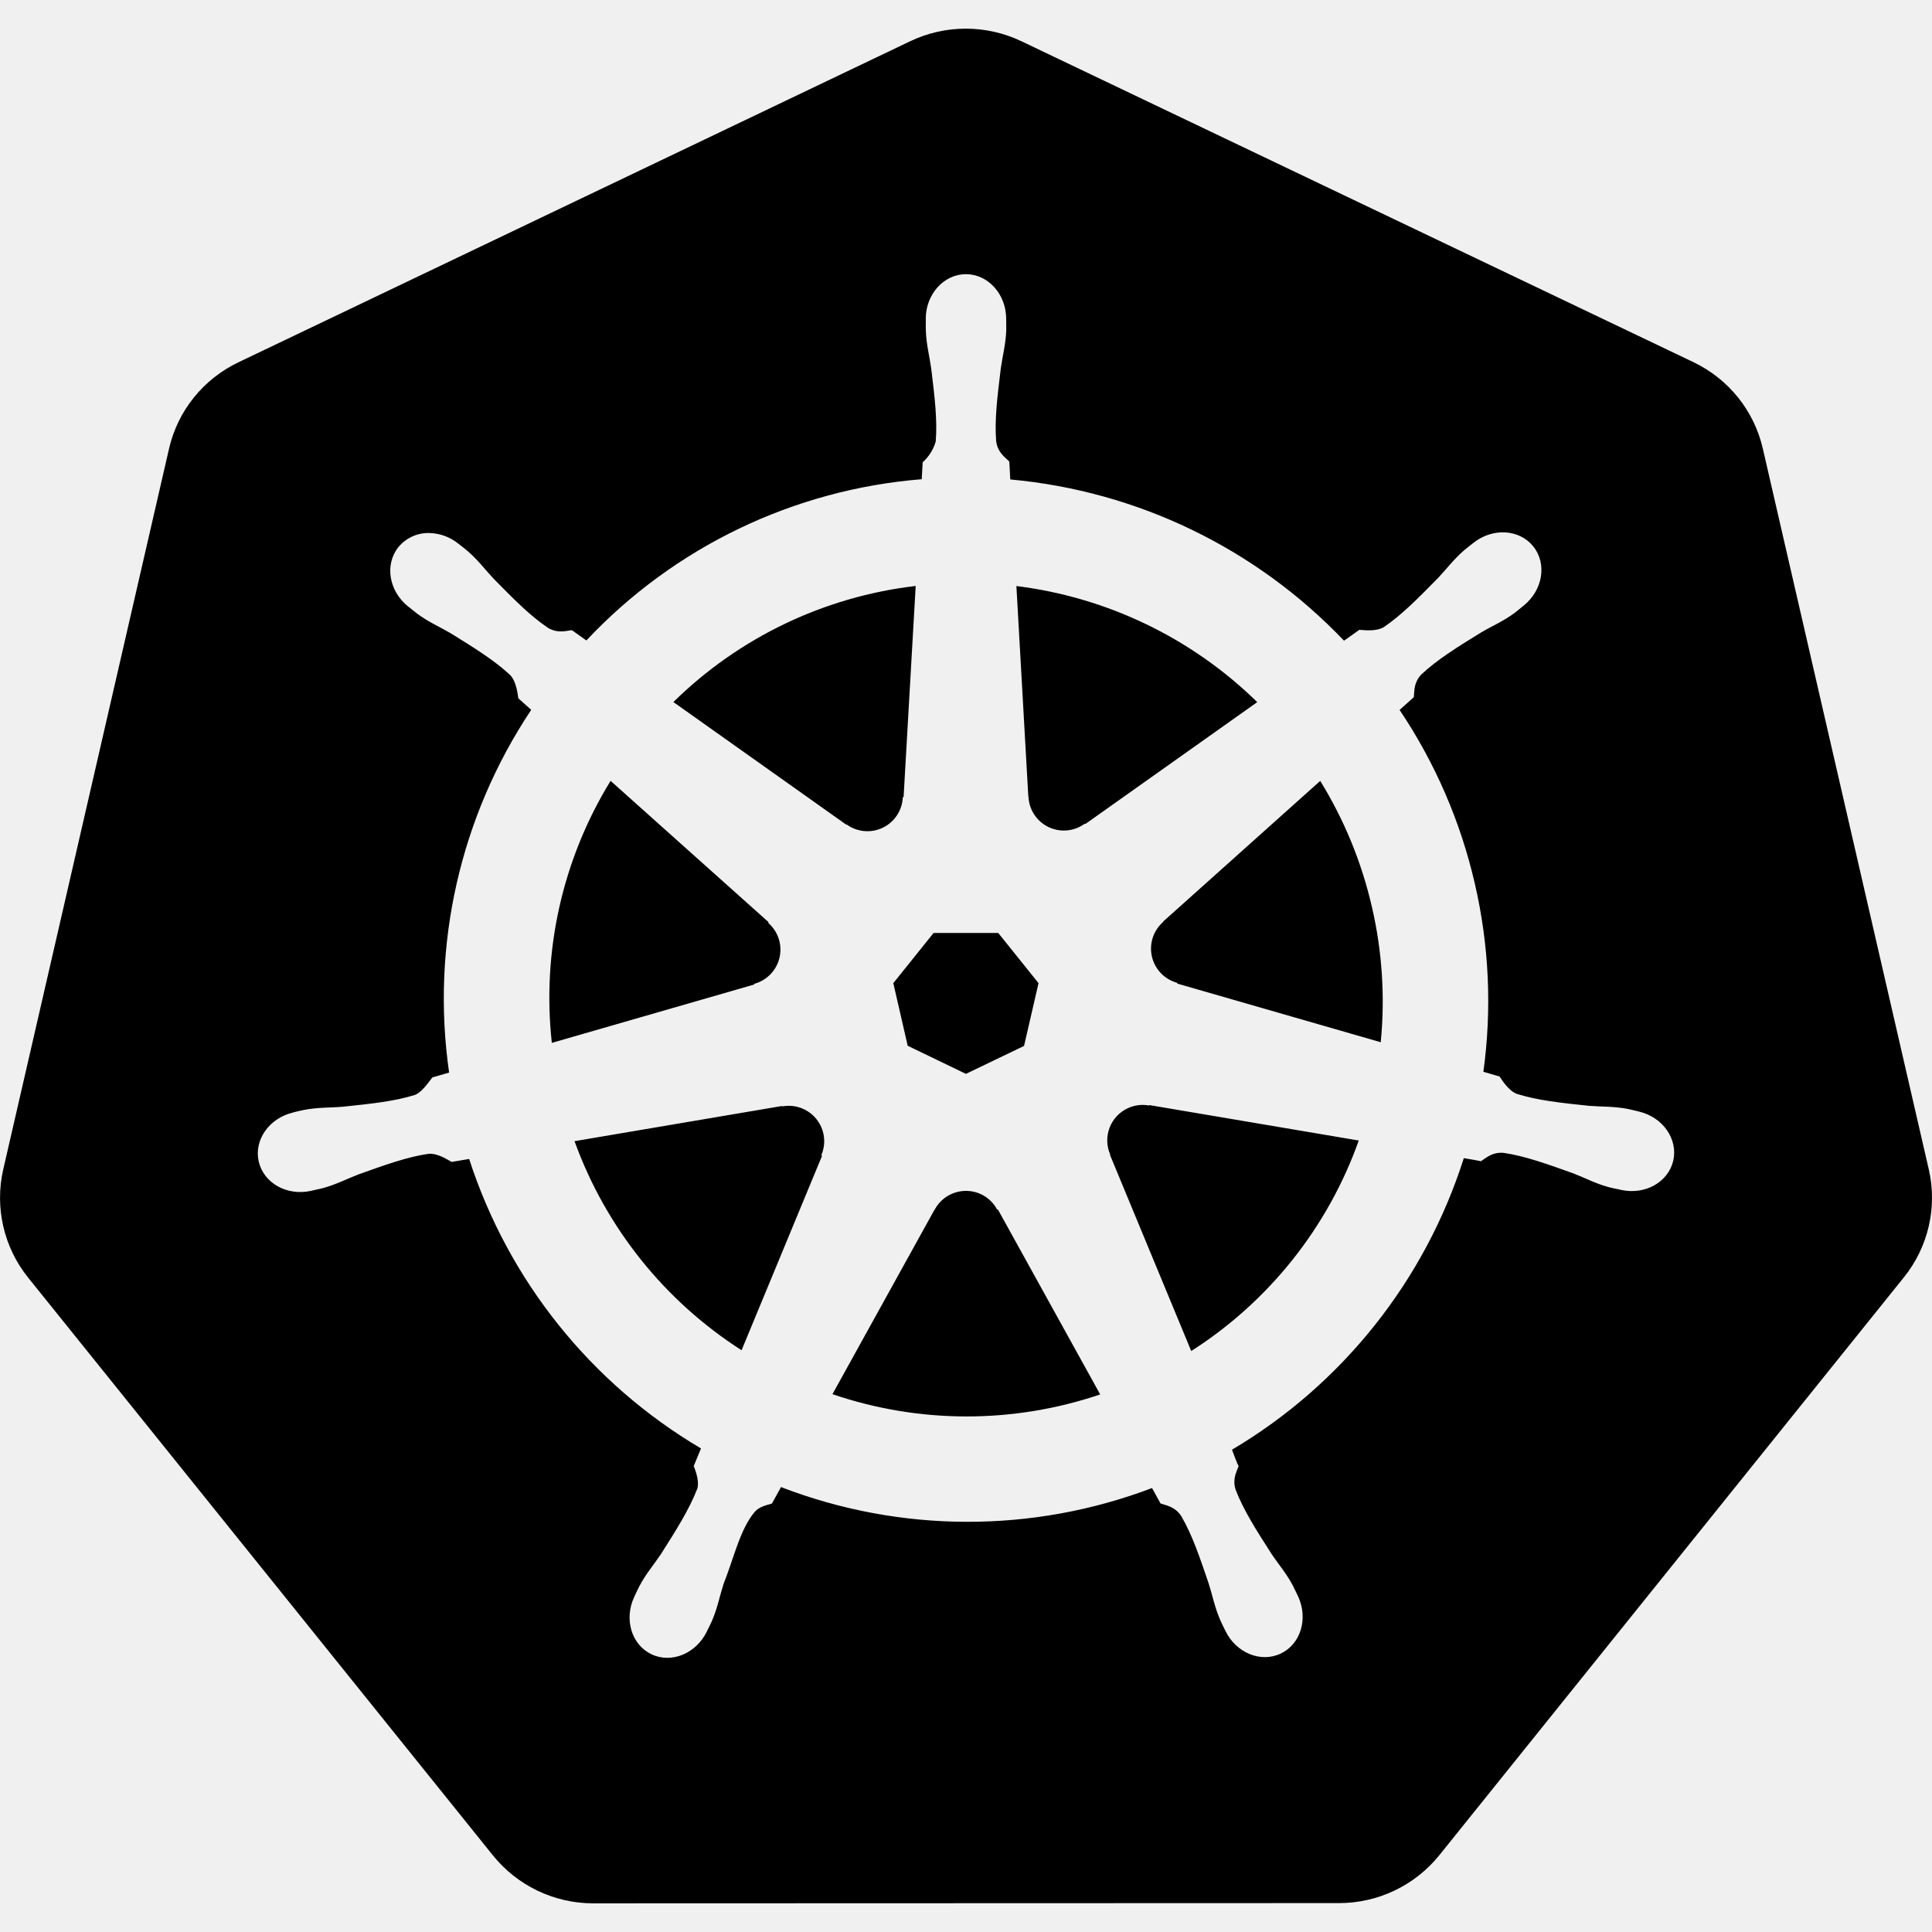
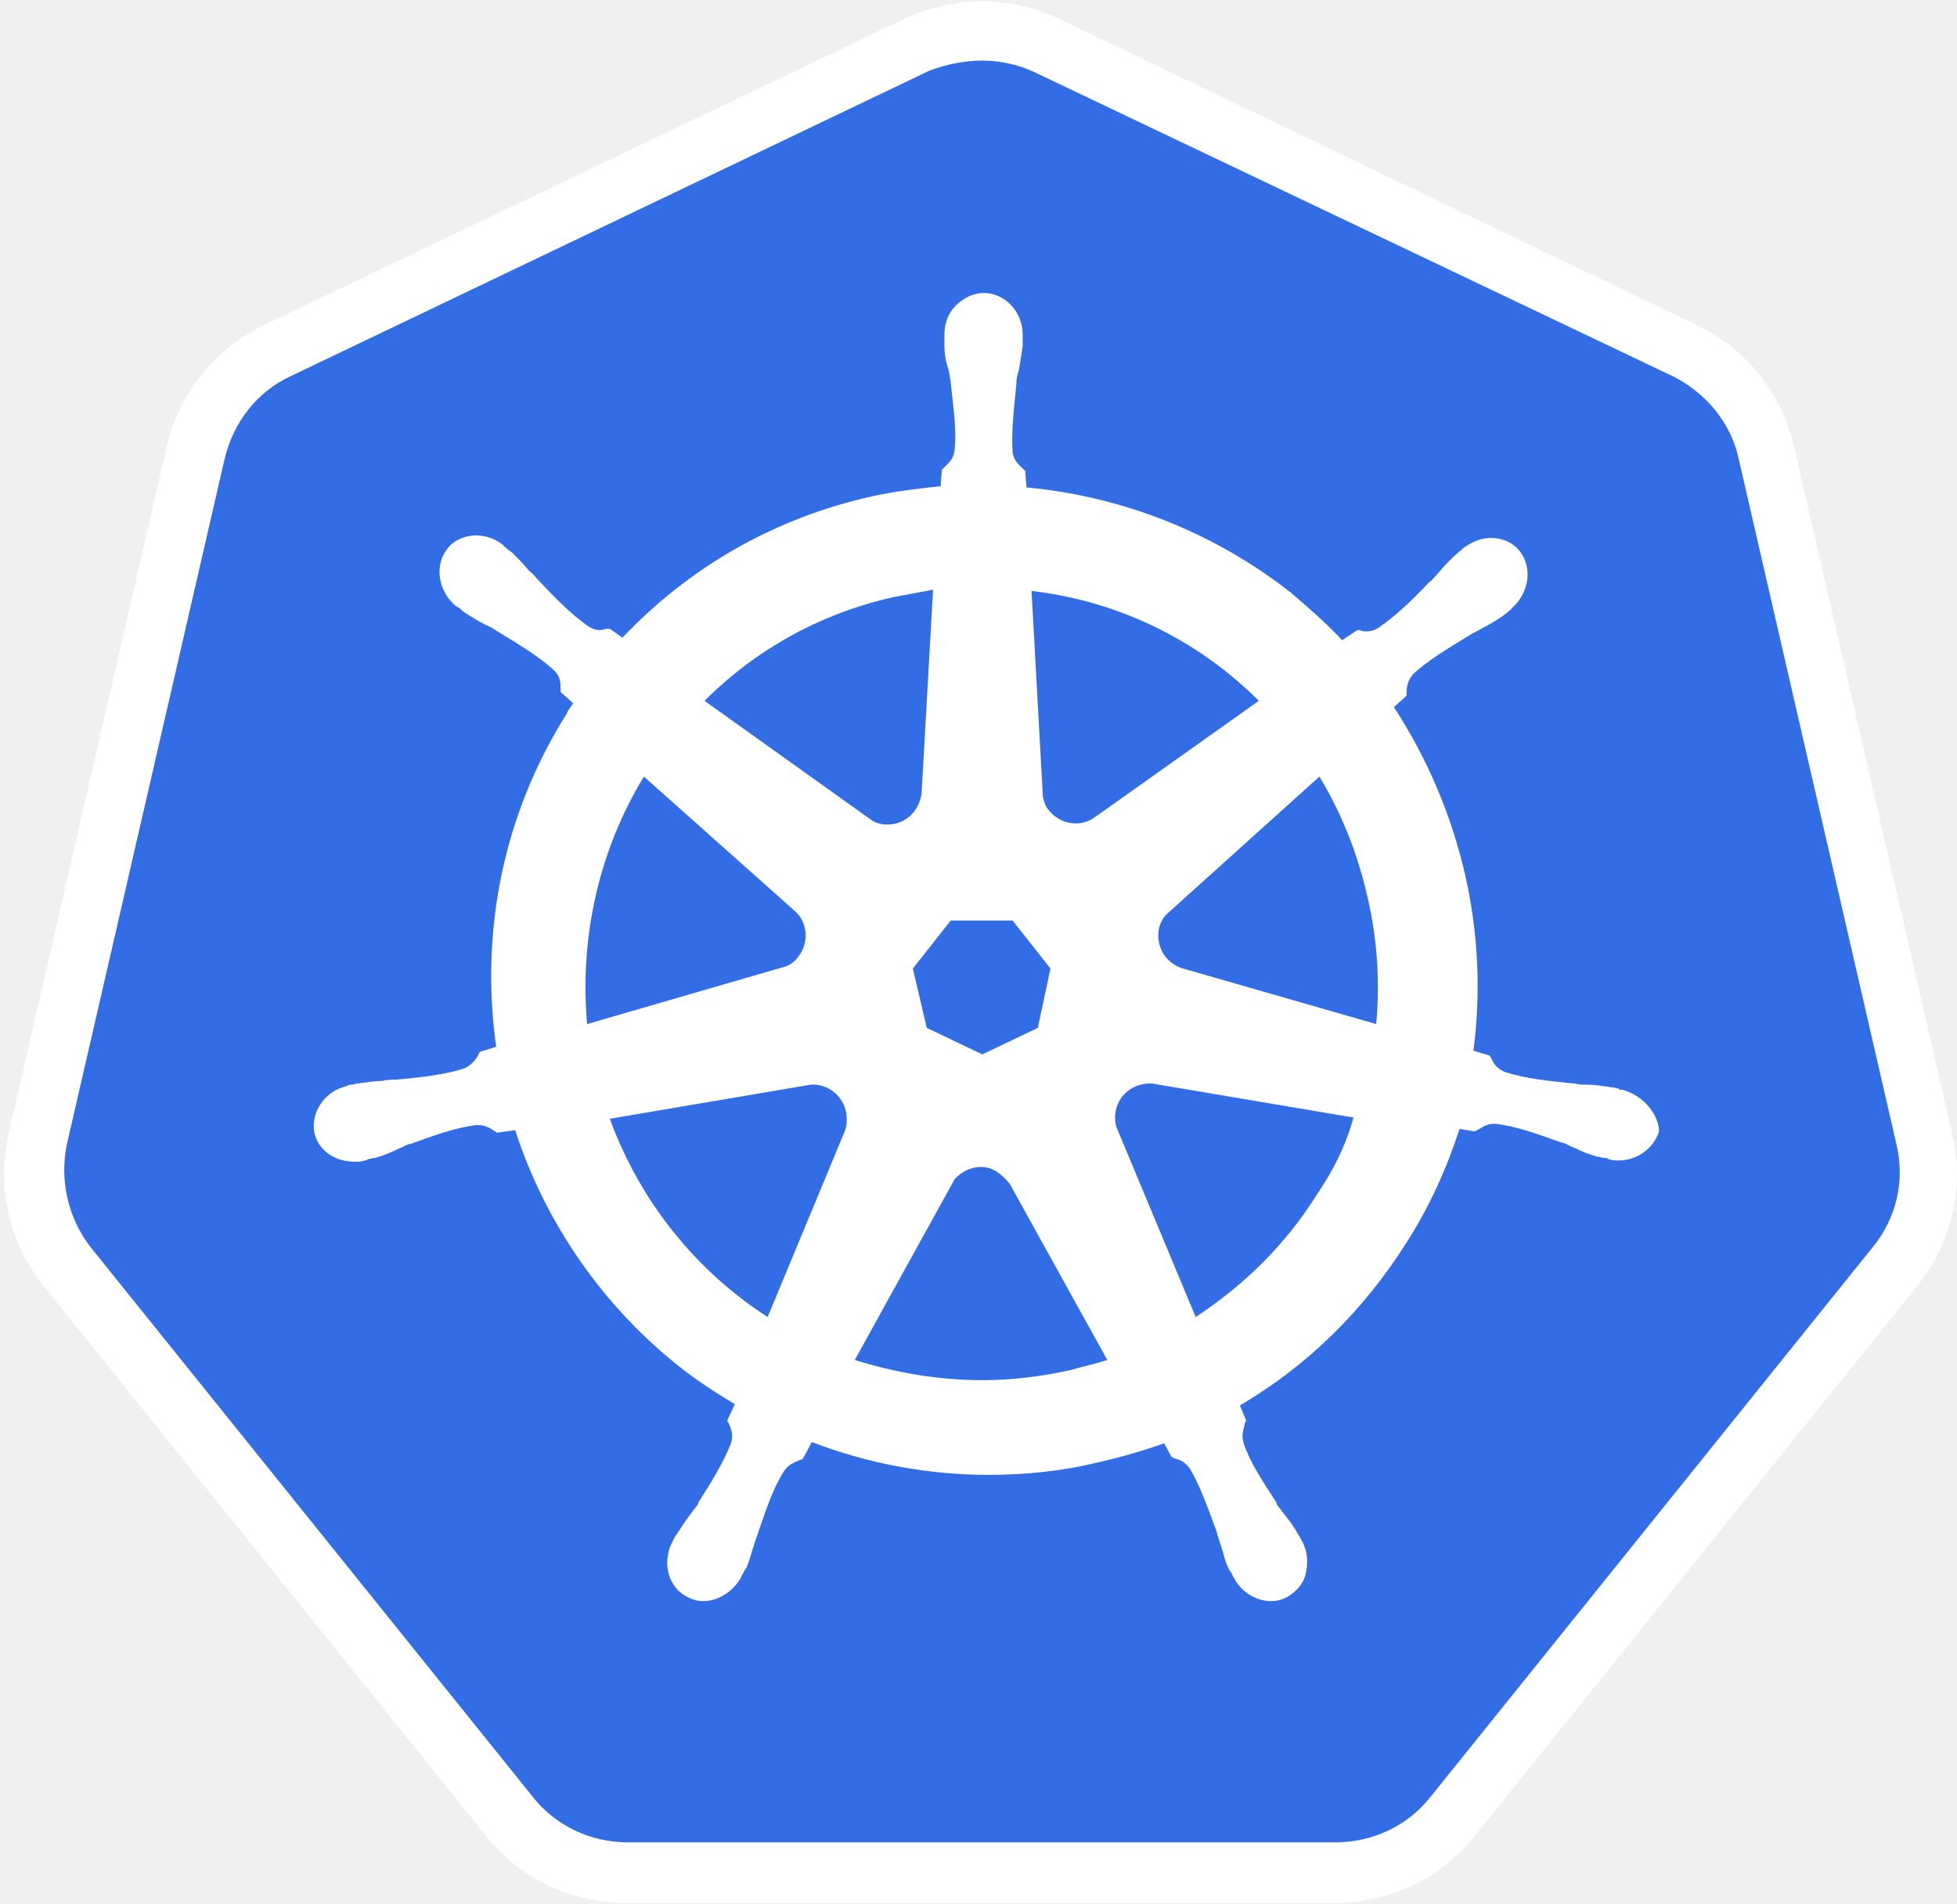
- <svg xmlns="http://www.w3.org/2000/svg" fill="currentColor" role="img" viewBox="0 0 24 24">
-   <path d="M10.204 14.35l.007.01-.999 2.413a5.171 5.171 0 0 1-2.075-2.597l2.578-.437.004.005a.44.44 0 0 1 .484.606zm-.833-2.129a.44.44 0 0 0 .173-.756l.002-.011L7.585 9.7a5.143 5.143 0 0 0-.73 3.255l2.514-.725.002-.009zm1.145-1.98a.44.44 0 0 0 .699-.337l.01-.005.15-2.62a5.144 5.144 0 0 0-3.01 1.442l2.147 1.523.004-.002zm.76 2.75l.723.349.722-.347.18-.78-.5-.623h-.804l-.5.623.179.779zm1.5-3.095a.44.44 0 0 0 .7.336l.008.003 2.134-1.513a5.188 5.188 0 0 0-2.992-1.442l.148 2.615.002.001zm10.876 5.97l-5.773 7.181a1.6 1.6 0 0 1-1.248.594l-9.261.003a1.6 1.6 0 0 1-1.247-.596l-5.776-7.18a1.583 1.583 0 0 1-.307-1.34L2.1 5.573c.108-.47.425-.864.863-1.073L11.305.513a1.606 1.606 0 0 1 1.385 0l8.345 3.985c.438.209.755.604.863 1.073l2.062 8.955c.108.47-.005.963-.308 1.34zm-3.289-2.057c-.042-.01-.103-.026-.145-.034-.174-.033-.315-.025-.479-.038-.35-.037-.638-.067-.895-.148-.105-.04-.18-.165-.216-.216l-.201-.059a6.45 6.45 0 0 0-.105-2.332 6.465 6.465 0 0 0-.936-2.163c.052-.047.15-.133.177-.159.008-.09.001-.183.094-.282.197-.185.444-.338.743-.522.142-.084.273-.137.415-.242.032-.024.076-.062.11-.089.24-.191.295-.52.123-.736-.172-.216-.506-.236-.745-.045-.034.027-.08.062-.111.088-.134.116-.217.23-.33.35-.246.25-.45.458-.673.609-.097.056-.239.037-.303.033l-.19.135a6.545 6.545 0 0 0-4.146-2.003l-.012-.223c-.065-.062-.143-.115-.163-.25-.022-.268.015-.557.057-.905.023-.163.061-.298.068-.475.001-.04-.001-.099-.001-.142 0-.306-.224-.555-.5-.555-.275 0-.499.249-.499.555l.001.014c0 .041-.002.092 0 .128.006.177.044.312.067.475.042.348.078.637.056.906a.545.545 0 0 1-.162.258l-.012.211a6.424 6.424 0 0 0-4.166 2.003 8.373 8.373 0 0 1-.18-.128c-.09.012-.18.04-.297-.029-.223-.15-.427-.358-.673-.608-.113-.12-.195-.234-.329-.349-.03-.026-.077-.062-.111-.088a.594.594 0 0 0-.348-.132.481.481 0 0 0-.398.176c-.172.216-.117.546.123.737l.007.005.104.083c.142.105.272.159.414.242.299.185.546.338.743.522.076.082.09.226.1.288l.16.143a6.462 6.462 0 0 0-1.02 4.506l-.208.06c-.055.072-.133.184-.215.217-.257.081-.546.11-.895.147-.164.014-.305.006-.48.039-.037.007-.09.02-.133.03l-.004.002-.007.002c-.295.071-.484.342-.423.608.061.267.349.429.645.365l.007-.001.01-.003.129-.029c.17-.046.294-.113.448-.172.33-.118.604-.217.87-.256.112-.009.23.069.288.101l.217-.037a6.5 6.5 0 0 0 2.88 3.596l-.09.218c.033.084.069.199.044.282-.097.252-.263.517-.452.813-.091.136-.185.242-.268.399-.02.037-.045.095-.064.134-.128.275-.034.591.213.71.248.12.556-.007.69-.282v-.002c.02-.039.046-.09.062-.127.07-.162.094-.301.144-.458.132-.332.205-.68.387-.897.05-.06.13-.082.215-.105l.113-.205a6.453 6.453 0 0 0 4.609.012l.106.192c.086.028.18.042.256.155.136.232.229.507.342.84.05.156.074.295.145.457.016.037.043.09.062.129.133.276.442.402.69.282.247-.118.341-.435.213-.71-.02-.039-.045-.096-.065-.134-.083-.156-.177-.261-.268-.398-.19-.296-.346-.541-.443-.793-.04-.13.007-.21.038-.294-.018-.022-.059-.144-.083-.202a6.499 6.499 0 0 0 2.88-3.622c.064.01.176.03.213.038.075-.05.144-.114.28-.104.266.039.54.138.87.256.154.06.277.128.448.173.036.01.088.019.13.028l.009.003.007.001c.297.064.584-.098.645-.365.06-.266-.128-.537-.423-.608zM16.4 9.701l-1.95 1.746v.005a.44.44 0 0 0 .173.757l.003.01 2.526.728a5.199 5.199 0 0 0-.108-1.674A5.208 5.208 0 0 0 16.4 9.7zm-4.013 5.325a.437.437 0 0 0-.404-.232.44.44 0 0 0-.372.233h-.002l-1.268 2.292a5.164 5.164 0 0 0 3.326.003l-1.27-2.296h-.01zm1.888-1.293a.44.44 0 0 0-.27.036.44.44 0 0 0-.214.572l-.003.004 1.01 2.438a5.15 5.15 0 0 0 2.081-2.615l-2.6-.44-.004.005z" />
+ <svg xmlns="http://www.w3.org/2000/svg" viewBox="0 0 256 249">
+   <path fill="#326de6" d="M82.085 244.934c-5.946 0-11.561-2.642-15.36-7.432L8.92 165.657c-3.799-4.79-5.285-10.9-3.799-16.847l20.645-89.682c1.321-5.946 5.285-10.736 10.736-13.378l83.571-39.97c2.643-1.32 5.616-1.981 8.589-1.981s5.945.66 8.588 1.982l83.572 39.804c5.45 2.642 9.414 7.432 10.735 13.378l20.645 89.682c1.322 5.946 0 12.057-3.798 16.847l-57.807 71.845c-3.799 4.624-9.414 7.432-15.36 7.432z" />
+   <path fill="#fff" d="M128.495 7.928c2.313 0 4.625.495 6.772 1.486l83.572 39.804c4.294 2.147 7.597 6.111 8.588 10.736l20.645 89.682c1.156 4.79 0 9.745-3.138 13.543l-57.806 71.846c-2.973 3.798-7.598 5.945-12.387 5.945H82.085c-4.79 0-9.414-2.147-12.387-5.945l-57.806-71.846c-2.973-3.798-4.13-8.753-3.138-13.543l20.645-89.682c1.156-4.79 4.294-8.754 8.588-10.736L121.56 9.25c2.147-.826 4.624-1.321 6.936-1.321m0-7.763c-3.468 0-6.936.826-10.24 2.312l-83.571 39.97c-6.607 3.138-11.231 8.918-12.883 16.02L1.156 148.15c-1.651 7.102 0 14.369 4.625 20.15l57.806 71.845c4.46 5.615 11.231 8.753 18.333 8.753h92.655c7.102 0 13.874-3.138 18.333-8.753l57.807-71.846c4.624-5.615 6.276-13.047 4.624-20.15l-20.645-89.682c-1.651-7.102-6.276-12.882-12.882-16.02L138.57 2.476C135.432.991 131.964.165 128.495.165" />
+   <path fill="#fff" d="M212.232 142.534q-.248 0 0 0h-.165c-.165 0-.33 0-.33-.165c-.33 0-.66-.165-.991-.165c-1.156-.165-2.147-.33-3.138-.33c-.496 0-.991 0-1.652-.166h-.165c-3.468-.33-6.276-.66-8.919-1.486c-1.156-.496-1.486-1.156-1.817-1.817c0-.165-.165-.165-.165-.33l-2.147-.66a65.3 65.3 0 0 0-1.156-23.289a68 68 0 0 0-9.249-21.636l1.652-1.486v-.33c0-.826.165-1.652.825-2.478c1.982-1.817 4.46-3.303 7.433-5.12c.495-.33.99-.495 1.486-.826c.991-.495 1.817-.99 2.808-1.651c.165-.165.495-.33.826-.66c.165-.166.33-.166.33-.331c2.312-1.982 2.808-5.285 1.156-7.433c-.826-1.156-2.312-1.816-3.799-1.816c-1.32 0-2.477.495-3.633 1.321l-.33.33c-.33.165-.496.496-.826.661c-.826.826-1.487 1.486-2.147 2.312c-.33.33-.66.826-1.156 1.156c-2.313 2.478-4.46 4.46-6.607 5.946q-.742.495-1.486.496c-.33 0-.661 0-.991-.166h-.33l-1.983 1.322c-2.147-2.312-4.459-4.294-6.771-6.276a65.96 65.96 0 0 0-34.519-13.709l-.165-2.147l-.33-.33c-.496-.496-1.156-.991-1.322-2.147c-.165-2.643.166-5.616.496-8.919v-.165c0-.496.165-1.156.33-1.652c.165-.99.33-1.982.496-3.138v-1.486c0-2.973-2.313-5.45-5.12-5.45c-1.322 0-2.643.66-3.634 1.651c-.99.991-1.486 2.312-1.486 3.799v1.321c0 1.156.165 2.147.495 3.138c.165.496.165.991.33 1.652v.165c.33 3.303.826 6.276.496 8.919c-.165 1.156-.826 1.651-1.321 2.147l-.33.33l-.166 2.147c-2.973.33-5.946.66-8.919 1.321c-12.717 2.808-23.948 9.25-32.701 18.498l-1.652-1.156h-.33c-.33 0-.661.165-.991.165q-.743 0-1.487-.495c-2.147-1.486-4.294-3.634-6.606-6.111c-.33-.33-.66-.826-1.156-1.156c-.661-.826-1.322-1.487-2.148-2.312c-.165-.166-.495-.33-.825-.661c-.165-.165-.33-.165-.33-.33a5.77 5.77 0 0 0-3.634-1.322c-1.487 0-2.973.661-3.799 1.817c-1.652 2.147-1.156 5.45 1.156 7.432c.165 0 .165.166.33.166c.33.165.496.495.826.66c.991.66 1.817 1.156 2.808 1.652c.496.165.991.495 1.487.826c2.972 1.816 5.45 3.303 7.432 5.12c.826.825.826 1.651.826 2.477v.33l1.651 1.487c-.33.495-.66.826-.826 1.321c-8.258 13.048-11.396 28.408-9.249 43.603l-2.147.66c0 .166-.165.166-.165.33c-.33.661-.826 1.322-1.817 1.817c-2.477.826-5.45 1.157-8.918 1.487h-.166c-.495 0-1.156 0-1.651.165c-.991 0-1.982.165-3.138.33c-.33 0-.66.166-.991.166c-.165 0-.33 0-.496.165c-2.973.66-4.79 3.468-4.294 6.11c.496 2.313 2.643 3.8 5.285 3.8c.496 0 .826 0 1.322-.166c.165 0 .33 0 .33-.165c.33 0 .66-.165.99-.165c1.157-.33 1.983-.66 2.974-1.156c.495-.165.99-.496 1.486-.66h.165c3.138-1.157 5.946-2.148 8.589-2.478h.33c.991 0 1.652.495 2.147.826c.165 0 .165.165.33.165l2.313-.33c3.964 12.221 11.561 23.122 21.636 31.05c2.312 1.816 4.624 3.303 7.102 4.79l-.991 2.146c0 .166.165.166.165.33c.33.661.66 1.487.33 2.643c-.99 2.478-2.477 4.955-4.294 7.763v.165c-.33.496-.66.826-.99 1.321c-.661.826-1.157 1.652-1.818 2.643c-.165.165-.33.495-.495.826c0 .165-.165.33-.165.33c-1.321 2.808-.33 5.946 2.147 7.102q.99.496 1.982.496c1.982 0 3.964-1.322 4.955-3.139c0-.165.165-.33.165-.33c.165-.33.33-.66.495-.826c.496-1.156.661-1.982.991-2.973l.496-1.486c1.156-3.303 1.982-5.946 3.468-8.258c.66-.991 1.487-1.156 2.147-1.487c.165 0 .165 0 .33-.165l1.157-2.147c7.267 2.808 15.195 4.294 23.122 4.294c4.79 0 9.745-.495 14.37-1.651a73 73 0 0 0 8.588-2.478l.99 1.817c.166 0 .166 0 .331.165c.826.165 1.486.496 2.147 1.487c1.321 2.312 2.312 5.12 3.468 8.258v.165l.496 1.486c.33.991.495 1.982.99 2.973c.166.33.331.496.496.826c0 .165.166.33.166.33c.99 1.982 2.972 3.139 4.954 3.139q.992 0 1.982-.496c1.156-.66 2.147-1.652 2.478-2.973c.33-1.321.33-2.808-.33-4.129c0-.165-.166-.165-.166-.33c-.165-.33-.33-.66-.495-.826c-.496-.991-1.156-1.817-1.817-2.643c-.33-.495-.66-.825-.99-1.32v-.166c-1.818-2.808-3.47-5.285-4.295-7.763c-.33-1.156 0-1.816.165-2.642c0-.165.165-.165.165-.33l-.826-1.982c8.754-5.12 16.186-12.388 21.802-21.306c2.973-4.625 5.285-9.745 6.936-14.865l1.982.33c.166 0 .166-.165.33-.165c.661-.33 1.157-.825 2.148-.825h.33c2.643.33 5.45 1.32 8.589 2.477h.165c.495.165.99.495 1.486.66c.991.496 1.817.826 2.973 1.157c.33 0 .66.165.991.165c.165 0 .33 0 .495.165c.496.165.826.165 1.322.165c2.477 0 4.624-1.651 5.285-3.798c0-1.982-1.817-4.625-4.79-5.45m-76.47-8.093l-7.267 3.469l-7.267-3.469l-1.816-7.762l4.954-6.276h8.093l4.955 6.276zm43.108-17.176a52.1 52.1 0 0 1 1.156 16.68l-25.27-7.266c-2.312-.66-3.633-2.973-3.138-5.285c.165-.661.496-1.322.991-1.817l19.985-18.003c2.807 4.625 4.954 9.91 6.276 15.69m-14.204-25.6l-21.636 15.36c-1.817 1.156-4.295.825-5.781-.991c-.495-.496-.66-1.157-.826-1.817l-1.486-26.922a50.13 50.13 0 0 1 29.729 14.37M116.769 78.12c1.817-.33 3.468-.66 5.285-.99l-1.486 26.425c-.165 2.312-1.982 4.294-4.46 4.294c-.66 0-1.486-.165-1.982-.495L92.16 91.665c6.772-6.772 15.195-11.397 24.609-13.544m-32.537 23.453l19.654 17.507c1.817 1.487 1.982 4.294.496 6.111c-.496.66-1.156 1.156-1.982 1.322l-25.6 7.432c-.991-11.231 1.486-22.627 7.432-32.372m-4.46 44.759l26.262-4.46c2.147-.165 4.129 1.322 4.624 3.469c.165.99.165 1.817-.165 2.643l-10.075 24.278c-9.249-5.946-16.681-15.03-20.645-25.93m60.285 32.867c-3.799.826-7.598 1.321-11.562 1.321c-5.78 0-11.396-.99-16.68-2.642l13.047-23.618c1.321-1.487 3.468-2.147 5.285-1.156a7 7 0 0 1 1.982 1.816l12.717 22.958c-1.486.495-3.138.826-4.79 1.321m32.206-22.957c-4.129 6.606-9.58 11.891-15.855 16.02l-10.405-24.94c-.496-1.981.33-4.128 2.312-5.12c.66-.33 1.486-.495 2.312-.495l26.426 4.46c-.991 3.633-2.643 6.937-4.79 10.075" />
</svg>
